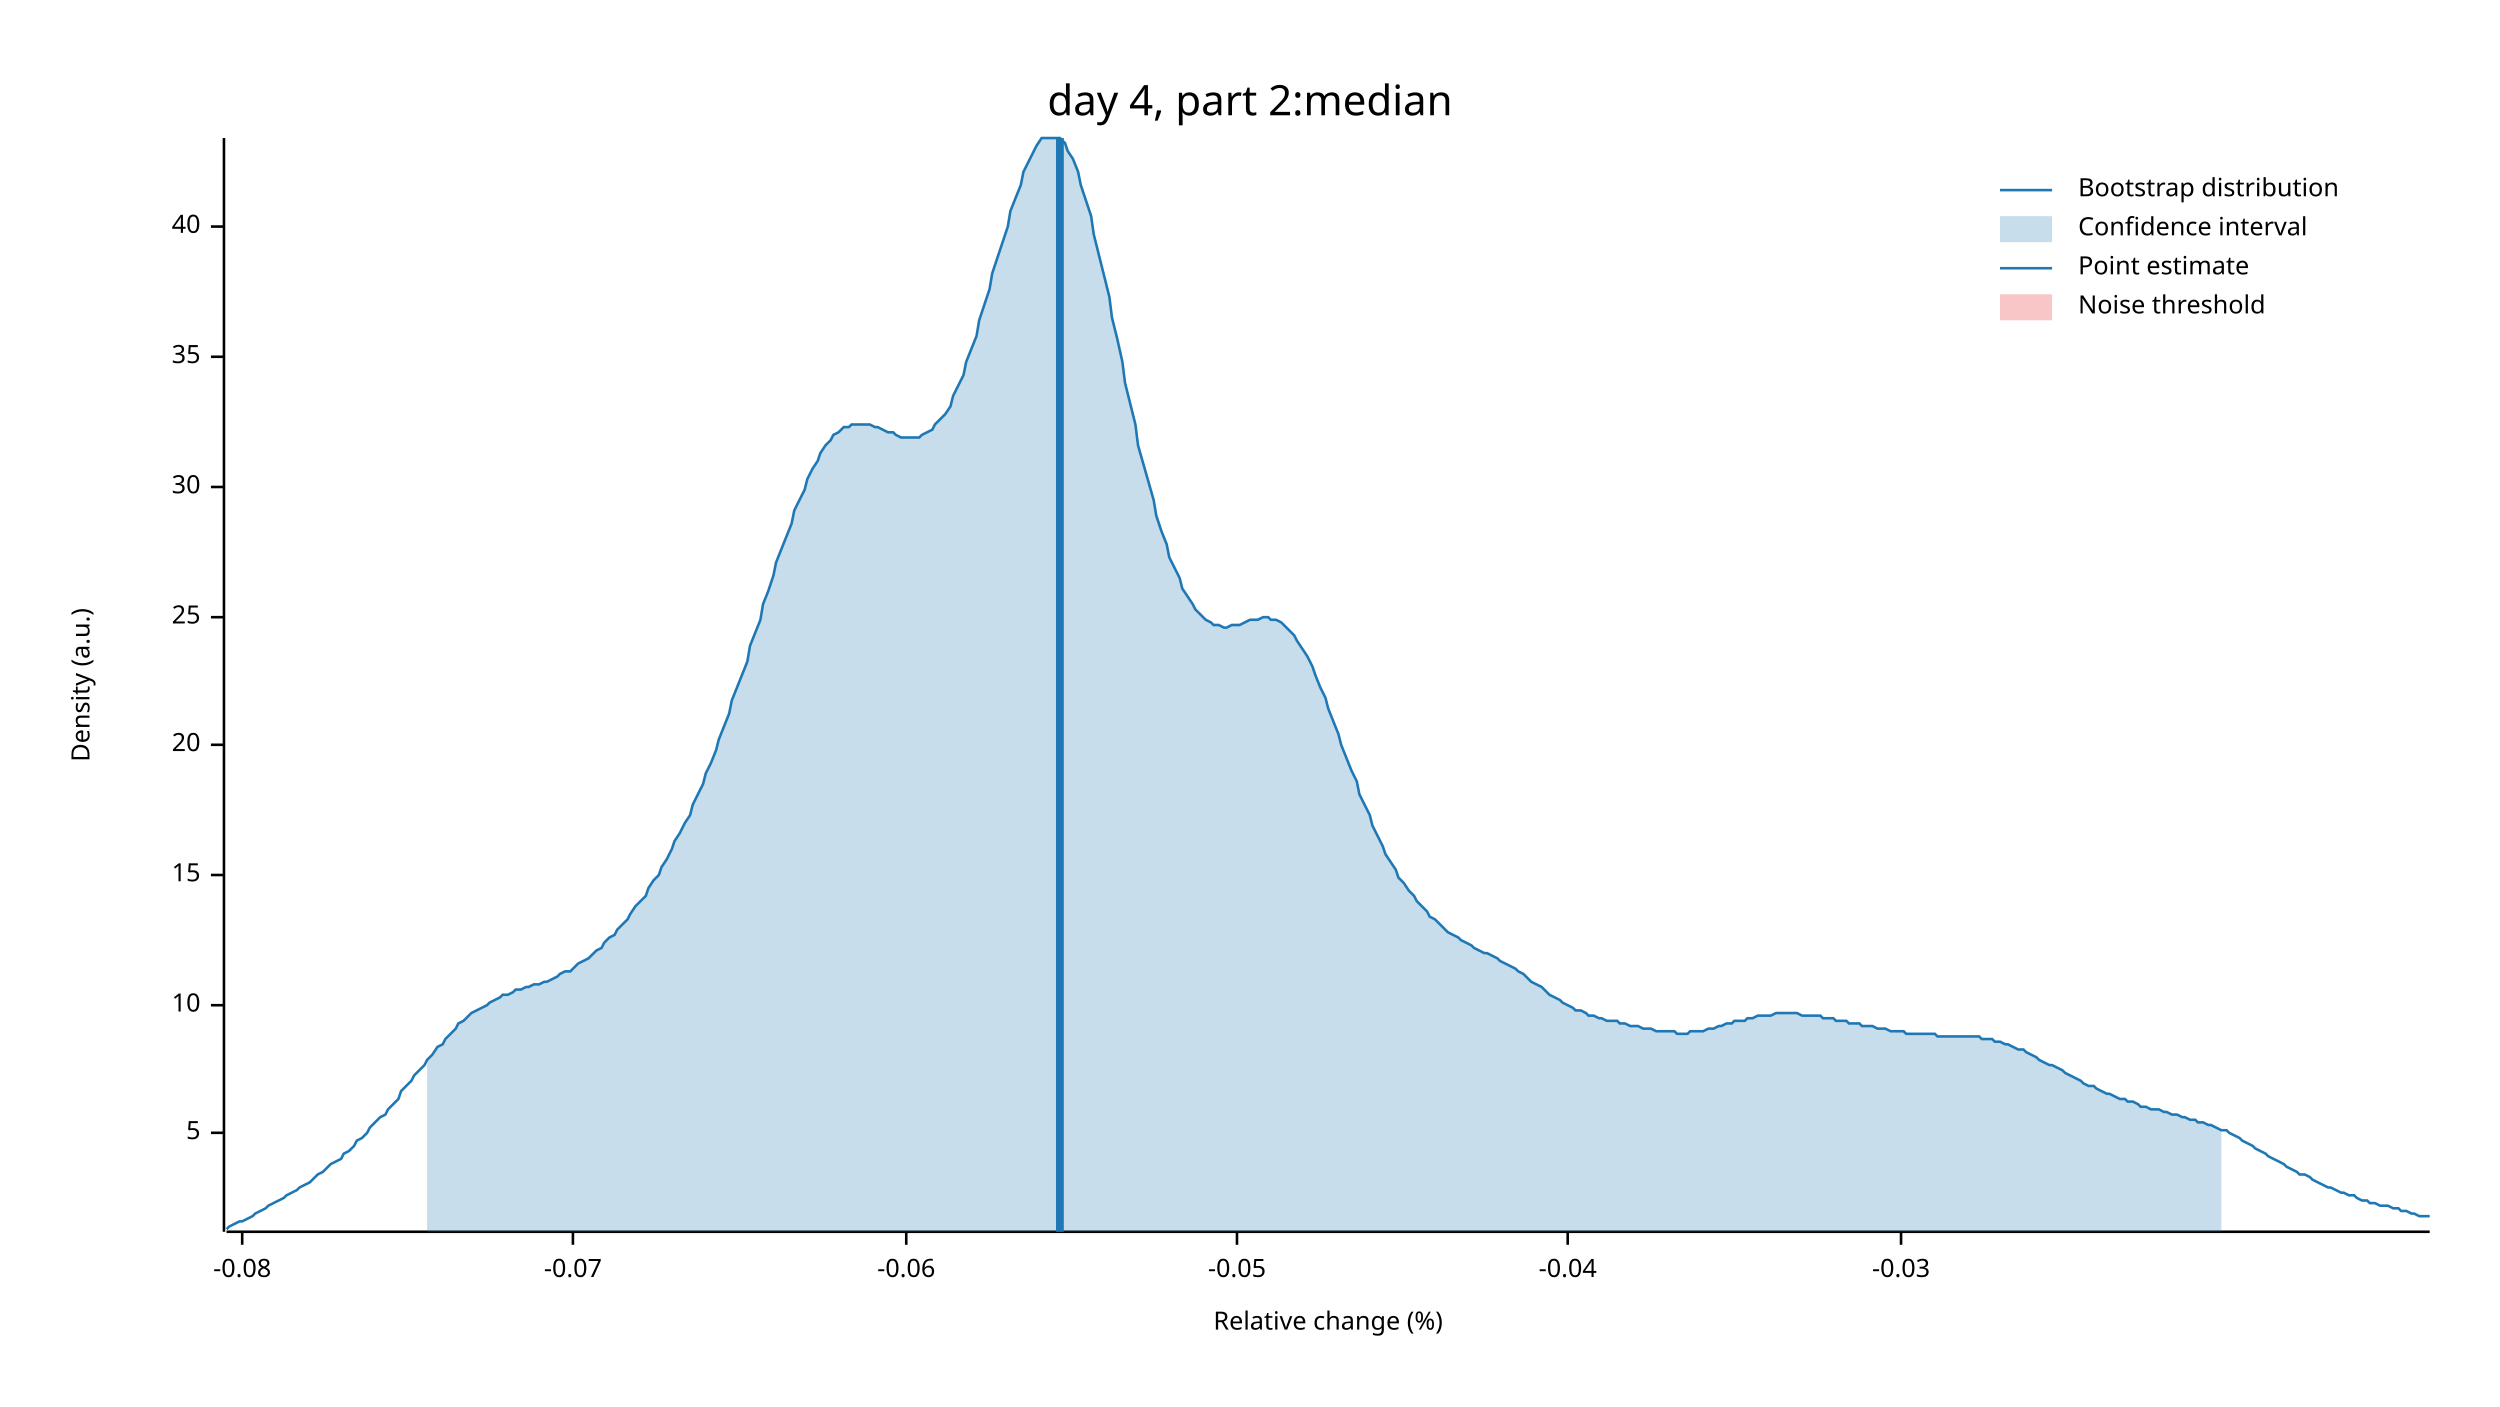
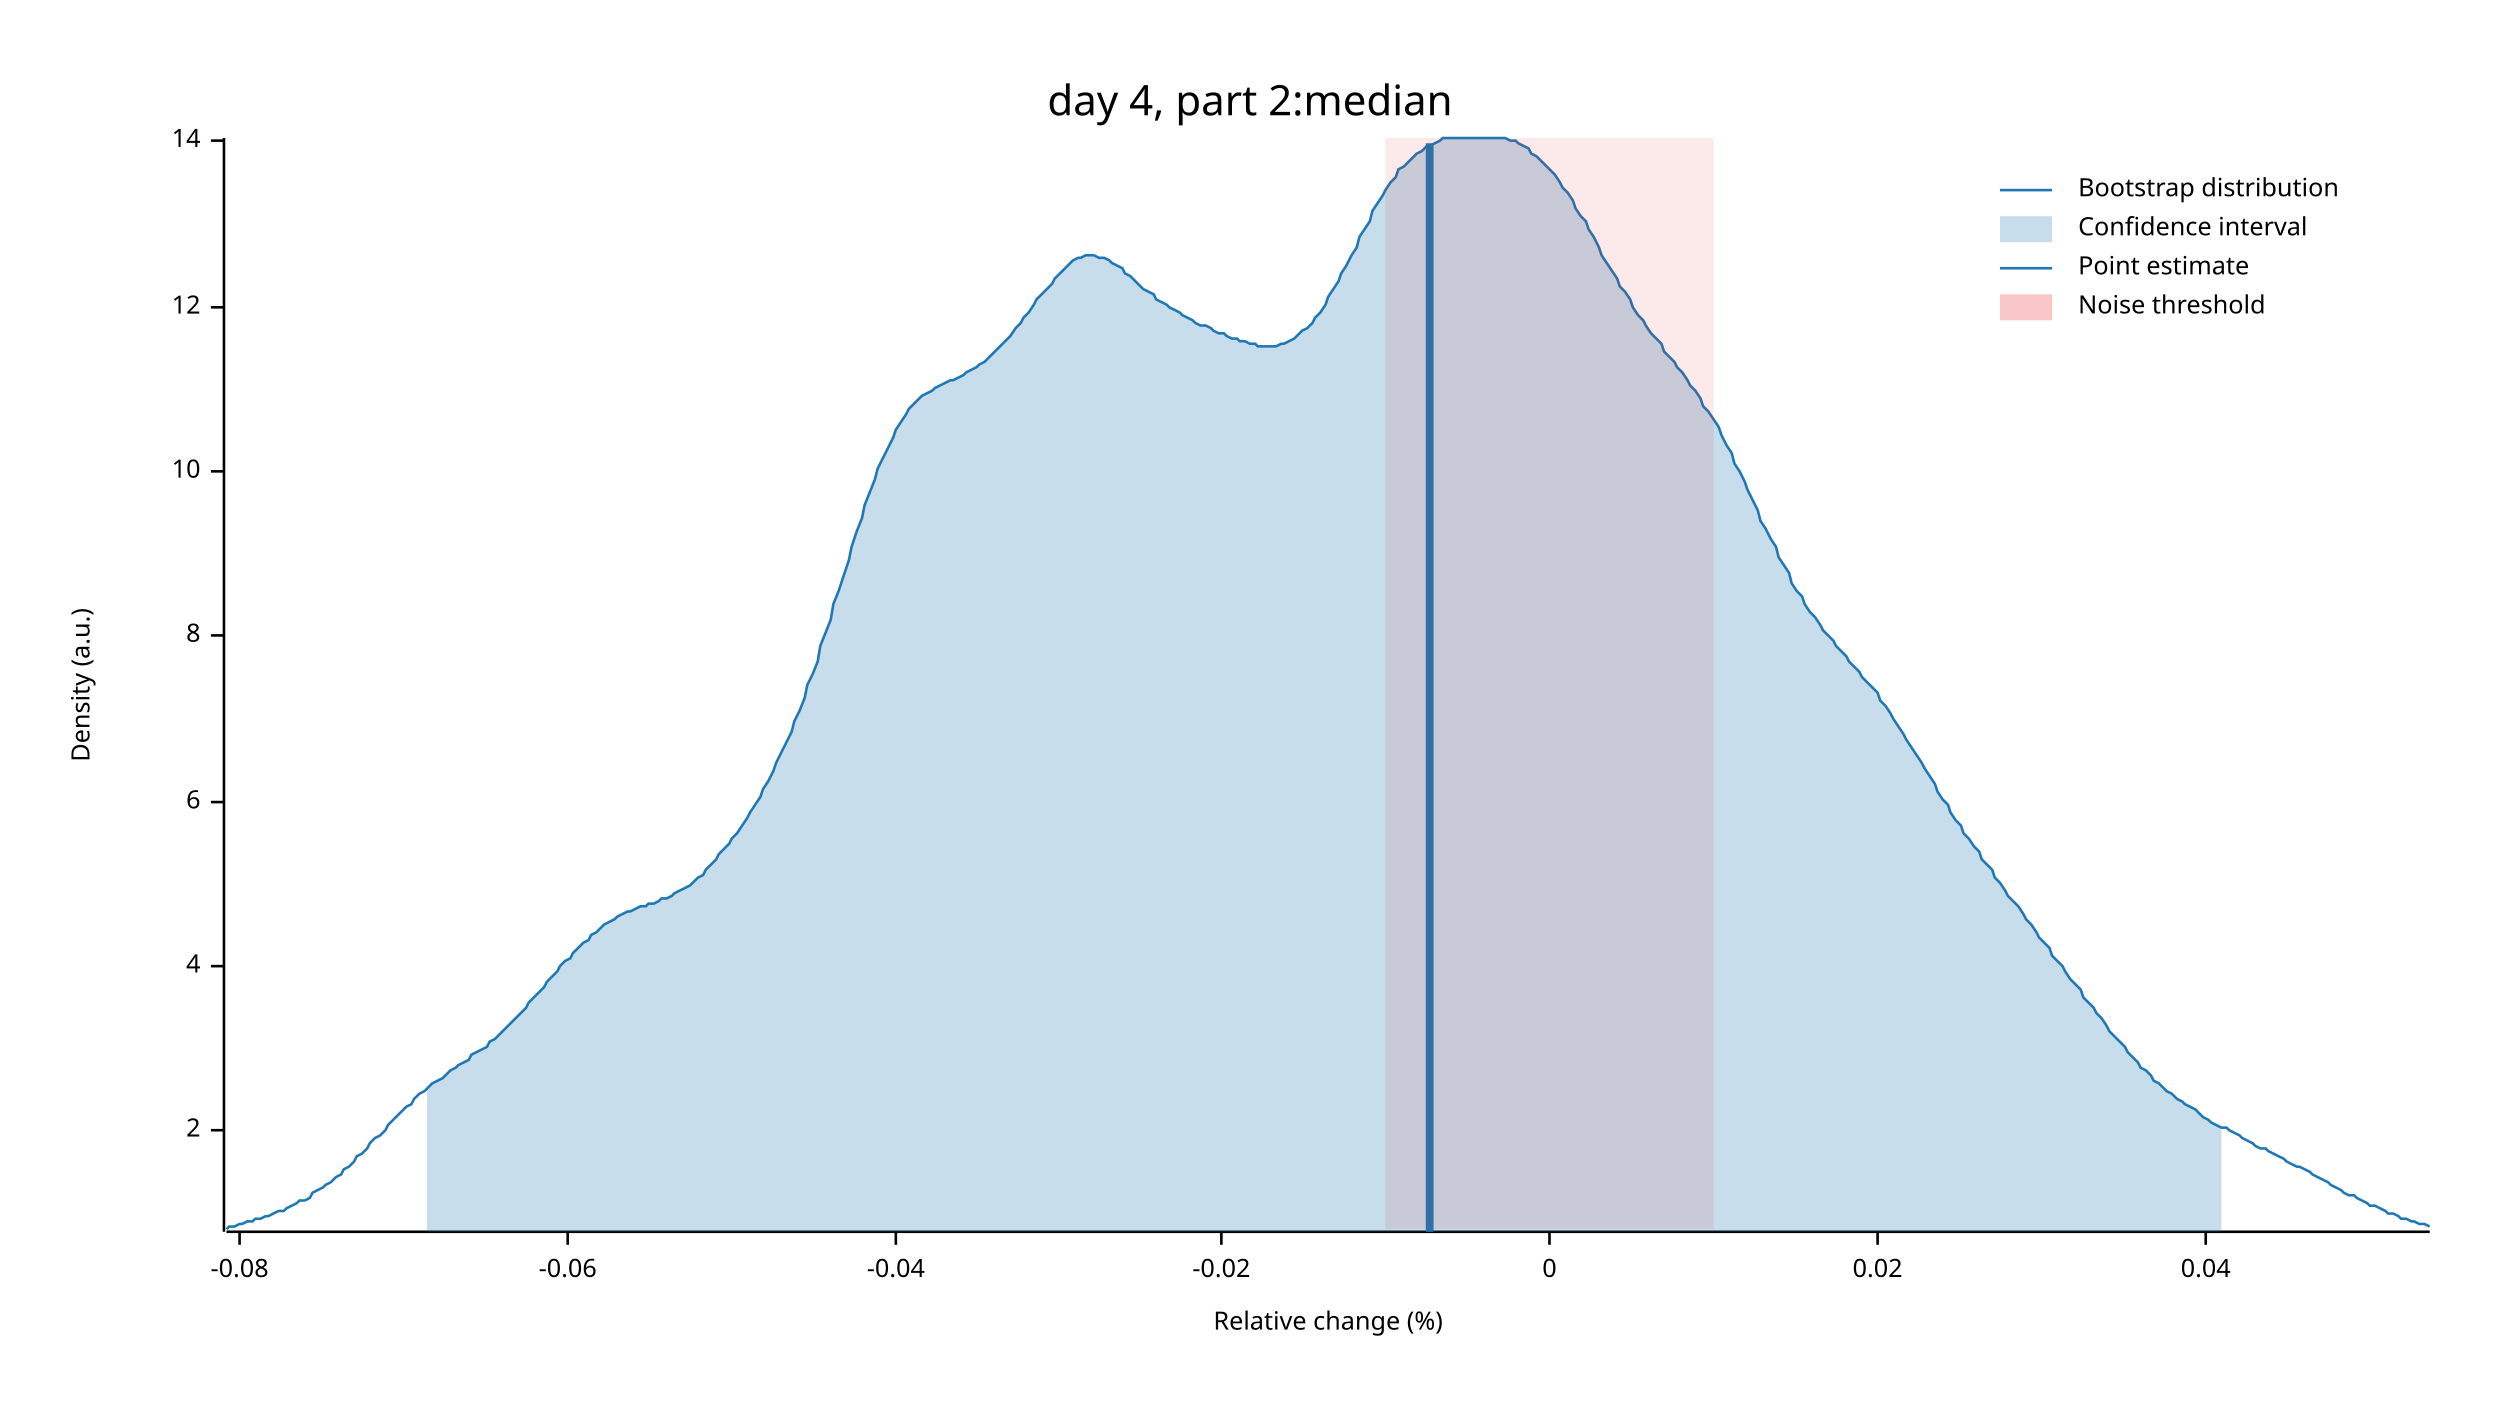
<svg xmlns="http://www.w3.org/2000/svg" width="960" height="540" viewBox="0 0 960 540">
  <text x="480" y="32" dy="0.76em" text-anchor="middle" font-family="sans-serif" font-size="16.129" opacity="1" fill="#000000">
day 4, part 2:median
</text>
  <text x="27" y="263" dy="0.76em" text-anchor="middle" font-family="sans-serif" font-size="9.677" opacity="1" fill="#000000" transform="rotate(270, 27, 263)">
Density (a.u.)
</text>
  <text x="510" y="513" dy="-0.5ex" text-anchor="middle" font-family="sans-serif" font-size="9.677" opacity="1" fill="#000000">
Relative change (%)
</text>
  <polyline fill="none" opacity="1" stroke="#000000" stroke-width="1" points="86,53 86,473 " />
-   <text x="77" y="435" dy="0.5ex" text-anchor="end" font-family="sans-serif" font-size="9.677" opacity="1" fill="#000000">
- 5
+   <text x="77" y="434" dy="0.5ex" text-anchor="end" font-family="sans-serif" font-size="9.677" opacity="1" fill="#000000">
+ 2
</text>
-   <polyline fill="none" opacity="1" stroke="#000000" stroke-width="1" points="81,435 86,435 " />
-   <text x="77" y="386" dy="0.5ex" text-anchor="end" font-family="sans-serif" font-size="9.677" opacity="1" fill="#000000">
+   <polyline fill="none" opacity="1" stroke="#000000" stroke-width="1" points="81,434 86,434 " />
+   <text x="77" y="371" dy="0.5ex" text-anchor="end" font-family="sans-serif" font-size="9.677" opacity="1" fill="#000000">
+ 4
+ </text>
+   <polyline fill="none" opacity="1" stroke="#000000" stroke-width="1" points="81,371 86,371 " />
+   <text x="77" y="308" dy="0.5ex" text-anchor="end" font-family="sans-serif" font-size="9.677" opacity="1" fill="#000000">
+ 6
+ </text>
+   <polyline fill="none" opacity="1" stroke="#000000" stroke-width="1" points="81,308 86,308 " />
+   <text x="77" y="244" dy="0.5ex" text-anchor="end" font-family="sans-serif" font-size="9.677" opacity="1" fill="#000000">
+ 8
+ </text>
+   <polyline fill="none" opacity="1" stroke="#000000" stroke-width="1" points="81,244 86,244 " />
+   <text x="77" y="181" dy="0.5ex" text-anchor="end" font-family="sans-serif" font-size="9.677" opacity="1" fill="#000000">
10
</text>
-   <polyline fill="none" opacity="1" stroke="#000000" stroke-width="1" points="81,386 86,386 " />
-   <text x="77" y="336" dy="0.5ex" text-anchor="end" font-family="sans-serif" font-size="9.677" opacity="1" fill="#000000">
- 15
+   <polyline fill="none" opacity="1" stroke="#000000" stroke-width="1" points="81,181 86,181 " />
+   <text x="77" y="118" dy="0.5ex" text-anchor="end" font-family="sans-serif" font-size="9.677" opacity="1" fill="#000000">
+ 12
</text>
-   <polyline fill="none" opacity="1" stroke="#000000" stroke-width="1" points="81,336 86,336 " />
-   <text x="77" y="286" dy="0.5ex" text-anchor="end" font-family="sans-serif" font-size="9.677" opacity="1" fill="#000000">
- 20
+   <polyline fill="none" opacity="1" stroke="#000000" stroke-width="1" points="81,118 86,118 " />
+   <text x="77" y="54" dy="0.5ex" text-anchor="end" font-family="sans-serif" font-size="9.677" opacity="1" fill="#000000">
+ 14
</text>
-   <polyline fill="none" opacity="1" stroke="#000000" stroke-width="1" points="81,286 86,286 " />
-   <text x="77" y="237" dy="0.5ex" text-anchor="end" font-family="sans-serif" font-size="9.677" opacity="1" fill="#000000">
- 25
- </text>
-   <polyline fill="none" opacity="1" stroke="#000000" stroke-width="1" points="81,237 86,237 " />
-   <text x="77" y="187" dy="0.5ex" text-anchor="end" font-family="sans-serif" font-size="9.677" opacity="1" fill="#000000">
- 30
- </text>
-   <polyline fill="none" opacity="1" stroke="#000000" stroke-width="1" points="81,187 86,187 " />
-   <text x="77" y="137" dy="0.5ex" text-anchor="end" font-family="sans-serif" font-size="9.677" opacity="1" fill="#000000">
- 35
- </text>
-   <polyline fill="none" opacity="1" stroke="#000000" stroke-width="1" points="81,137 86,137 " />
-   <text x="77" y="87" dy="0.5ex" text-anchor="end" font-family="sans-serif" font-size="9.677" opacity="1" fill="#000000">
- 40
- </text>
-   <polyline fill="none" opacity="1" stroke="#000000" stroke-width="1" points="81,87 86,87 " />
+   <polyline fill="none" opacity="1" stroke="#000000" stroke-width="1" points="81,54 86,54 " />
  <polyline fill="none" opacity="1" stroke="#000000" stroke-width="1" points="87,473 933,473 " />
-   <text x="93" y="483" dy="0.76em" text-anchor="middle" font-family="sans-serif" font-size="9.677" opacity="1" fill="#000000">
+   <text x="92" y="483" dy="0.76em" text-anchor="middle" font-family="sans-serif" font-size="9.677" opacity="1" fill="#000000">
-0.08
</text>
-   <polyline fill="none" opacity="1" stroke="#000000" stroke-width="1" points="93,473 93,478 " />
-   <text x="220" y="483" dy="0.76em" text-anchor="middle" font-family="sans-serif" font-size="9.677" opacity="1" fill="#000000">
- -0.07
- </text>
-   <polyline fill="none" opacity="1" stroke="#000000" stroke-width="1" points="220,473 220,478 " />
-   <text x="348" y="483" dy="0.76em" text-anchor="middle" font-family="sans-serif" font-size="9.677" opacity="1" fill="#000000">
+   <polyline fill="none" opacity="1" stroke="#000000" stroke-width="1" points="92,473 92,478 " />
+   <text x="218" y="483" dy="0.76em" text-anchor="middle" font-family="sans-serif" font-size="9.677" opacity="1" fill="#000000">
-0.06
</text>
-   <polyline fill="none" opacity="1" stroke="#000000" stroke-width="1" points="348,473 348,478 " />
-   <text x="475" y="483" dy="0.76em" text-anchor="middle" font-family="sans-serif" font-size="9.677" opacity="1" fill="#000000">
- -0.05
- </text>
-   <polyline fill="none" opacity="1" stroke="#000000" stroke-width="1" points="475,473 475,478 " />
-   <text x="602" y="483" dy="0.76em" text-anchor="middle" font-family="sans-serif" font-size="9.677" opacity="1" fill="#000000">
+   <polyline fill="none" opacity="1" stroke="#000000" stroke-width="1" points="218,473 218,478 " />
+   <text x="344" y="483" dy="0.76em" text-anchor="middle" font-family="sans-serif" font-size="9.677" opacity="1" fill="#000000">
-0.04
</text>
-   <polyline fill="none" opacity="1" stroke="#000000" stroke-width="1" points="602,473 602,478 " />
-   <text x="730" y="483" dy="0.76em" text-anchor="middle" font-family="sans-serif" font-size="9.677" opacity="1" fill="#000000">
- -0.03
+   <polyline fill="none" opacity="1" stroke="#000000" stroke-width="1" points="344,473 344,478 " />
+   <text x="469" y="483" dy="0.76em" text-anchor="middle" font-family="sans-serif" font-size="9.677" opacity="1" fill="#000000">
+ -0.02
</text>
-   <polyline fill="none" opacity="1" stroke="#000000" stroke-width="1" points="730,473 730,478 " />
-   <polyline fill="none" opacity="1" stroke="#1F78B4" stroke-width="1" points="87,472 88,471 90,470 92,469 93,469 95,468 97,467 98,466 100,465 102,464 103,463 105,462 107,461 109,460 110,459 112,458 114,457 115,456 117,455 119,454 120,453 122,451 124,450 125,449 127,447 129,446 131,445 132,443 134,442 136,440 137,438 139,437 141,435 142,433 144,431 146,429 148,428 149,426 151,424 153,422 154,419 156,417 158,415 159,413 161,411 163,409 164,407 166,405 168,402 170,401 171,399 173,397 175,395 176,393 178,392 180,390 181,389 183,388 185,387 187,386 188,385 190,384 192,383 193,382 195,382 197,381 198,380 200,380 202,379 203,379 205,378 207,378 209,377 210,377 212,376 214,375 215,374 217,373 219,373 220,372 222,370 224,369 226,368 227,367 229,365 231,364 232,362 234,360 236,359 237,357 239,355 241,353 242,351 244,348 246,346 248,344 249,341 251,338 253,336 254,333 256,330 258,326 259,323 261,320 263,316 265,313 266,309 268,305 270,301 271,297 273,293 275,288 276,284 278,279 280,274 281,269 283,264 285,259 287,254 288,248 290,243 292,238 293,232 295,227 297,221 298,216 300,211 302,206 304,201 305,196 307,192 309,188 310,184 312,180 314,177 315,174 317,171 319,169 320,167 322,166 324,164 326,164 327,163 329,163 331,163 332,163 334,163 336,164 337,164 339,165 341,166 343,166 344,167 346,168 348,168 349,168 351,168 353,168 354,167 356,166 358,165 359,163 361,161 363,159 365,156 366,152 368,148 370,144 371,139 373,134 375,129 376,123 378,117 380,111 381,105 383,99 385,93 387,87 388,81 390,76 392,71 393,66 395,62 397,58 398,56 400,53 402,53 404,53 405,53 407,53 409,55 410,58 412,61 414,66 415,71 417,77 419,83 420,90 422,98 424,106 426,114 427,122 429,130 431,139 432,147 434,155 436,163 437,171 439,178 441,185 443,192 444,198 446,204 448,209 449,214 451,218 453,222 454,226 456,229 458,232 459,234 461,236 463,238 465,239 466,240 468,240 470,241 471,241 473,240 475,240 476,240 478,239 480,238 482,238 483,238 485,237 487,237 488,238 490,238 492,239 493,240 495,242 497,244 498,246 500,249 502,252 504,256 505,259 507,264 509,268 510,272 512,277 514,282 515,286 517,291 519,296 521,300 522,305 524,309 526,313 527,317 529,321 531,325 532,328 534,331 536,334 537,337 539,339 541,342 543,344 544,346 546,348 548,350 549,352 551,353 553,355 554,356 556,358 558,359 560,360 561,361 563,362 565,363 566,364 568,365 570,366 571,366 573,367 575,368 576,369 578,370 580,371 582,372 583,373 585,374 587,376 588,377 590,378 592,379 593,380 595,382 597,383 599,384 600,385 602,386 604,387 605,388 607,388 609,389 610,390 612,390 614,391 615,391 617,392 619,392 621,392 622,393 624,393 626,394 627,394 629,394 631,395 632,395 634,395 636,396 638,396 639,396 641,396 643,396 644,397 646,397 648,397 649,396 651,396 653,396 654,396 656,395 658,395 660,394 661,394 663,393 665,393 666,392 668,392 670,392 671,391 673,391 675,390 676,390 678,390 680,390 682,389 683,389 685,389 687,389 688,389 690,389 692,390 693,390 695,390 697,390 699,390 700,391 702,391 704,391 705,392 707,392 709,392 710,393 712,393 714,393 715,394 717,394 719,394 721,395 722,395 724,395 726,396 727,396 729,396 731,396 732,397 734,397 736,397 738,397 739,397 741,397 743,397 744,398 746,398 748,398 749,398 751,398 753,398 754,398 756,398 758,398 760,398 761,399 763,399 765,399 766,400 768,400 770,401 771,401 773,402 775,403 777,403 778,404 780,405 782,406 783,407 785,408 787,409 788,409 790,410 792,411 793,412 795,413 797,414 799,415 800,416 802,417 804,417 805,418 807,419 809,420 810,420 812,421 814,422 816,422 817,423 819,423 821,424 822,425 824,425 826,426 827,426 829,426 831,427 832,427 834,428 836,428 838,429 839,429 841,430 843,430 844,431 846,431 848,432 849,432 851,433 853,434 855,434 856,435 858,436 860,437 861,438 863,439 865,440 866,441 868,442 870,443 871,444 873,445 875,446 877,447 878,448 880,449 882,450 883,451 885,451 887,452 888,453 890,454 892,455 894,456 895,456 897,457 899,458 900,458 902,459 904,459 905,460 907,461 909,461 910,462 912,462 914,463 916,463 917,463 919,464 921,464 922,465 924,465 926,466 927,466 929,467 931,467 933,467 " />
-   <polygon opacity="0.25" fill="#1F78B4" points="164,407 166,405 168,402 170,401 171,399 173,397 175,395 176,393 178,392 180,390 181,389 183,388 185,387 187,386 188,385 190,384 192,383 193,382 195,382 197,381 198,380 200,380 202,379 203,379 205,378 207,378 209,377 210,377 212,376 214,375 215,374 217,373 219,373 220,372 222,370 224,369 226,368 227,367 229,365 231,364 232,362 234,360 236,359 237,357 239,355 241,353 242,351 244,348 246,346 248,344 249,341 251,338 253,336 254,333 256,330 258,326 259,323 261,320 263,316 265,313 266,309 268,305 270,301 271,297 273,293 275,288 276,284 278,279 280,274 281,269 283,264 285,259 287,254 288,248 290,243 292,238 293,232 295,227 297,221 298,216 300,211 302,206 304,201 305,196 307,192 309,188 310,184 312,180 314,177 315,174 317,171 319,169 320,167 322,166 324,164 326,164 327,163 329,163 331,163 332,163 334,163 336,164 337,164 339,165 341,166 343,166 344,167 346,168 348,168 349,168 351,168 353,168 354,167 356,166 358,165 359,163 361,161 363,159 365,156 366,152 368,148 370,144 371,139 373,134 375,129 376,123 378,117 380,111 381,105 383,99 385,93 387,87 388,81 390,76 392,71 393,66 395,62 397,58 398,56 400,53 402,53 404,53 405,53 407,53 409,55 410,58 412,61 414,66 415,71 417,77 419,83 420,90 422,98 424,106 426,114 427,122 429,130 431,139 432,147 434,155 436,163 437,171 439,178 441,185 443,192 444,198 446,204 448,209 449,214 451,218 453,222 454,226 456,229 458,232 459,234 461,236 463,238 465,239 466,240 468,240 470,241 471,241 473,240 475,240 476,240 478,239 480,238 482,238 483,238 485,237 487,237 488,238 490,238 492,239 493,240 495,242 497,244 498,246 500,249 502,252 504,256 505,259 507,264 509,268 510,272 512,277 514,282 515,286 517,291 519,296 521,300 522,305 524,309 526,313 527,317 529,321 531,325 532,328 534,331 536,334 537,337 539,339 541,342 543,344 544,346 546,348 548,350 549,352 551,353 553,355 554,356 556,358 558,359 560,360 561,361 563,362 565,363 566,364 568,365 570,366 571,366 573,367 575,368 576,369 578,370 580,371 582,372 583,373 585,374 587,376 588,377 590,378 592,379 593,380 595,382 597,383 599,384 600,385 602,386 604,387 605,388 607,388 609,389 610,390 612,390 614,391 615,391 617,392 619,392 621,392 622,393 624,393 626,394 627,394 629,394 631,395 632,395 634,395 636,396 638,396 639,396 641,396 643,396 644,397 646,397 648,397 649,396 651,396 653,396 654,396 656,395 658,395 660,394 661,394 663,393 665,393 666,392 668,392 670,392 671,391 673,391 675,390 676,390 678,390 680,390 682,389 683,389 685,389 687,389 688,389 690,389 692,390 693,390 695,390 697,390 699,390 700,391 702,391 704,391 705,392 707,392 709,392 710,393 712,393 714,393 715,394 717,394 719,394 721,395 722,395 724,395 726,396 727,396 729,396 731,396 732,397 734,397 736,397 738,397 739,397 741,397 743,397 744,398 746,398 748,398 749,398 751,398 753,398 754,398 756,398 758,398 760,398 761,399 763,399 765,399 766,400 768,400 770,401 771,401 773,402 775,403 777,403 778,404 780,405 782,406 783,407 785,408 787,409 788,409 790,410 792,411 793,412 795,413 797,414 799,415 800,416 802,417 804,417 805,418 807,419 809,420 810,420 812,421 814,422 816,422 817,423 819,423 821,424 822,425 824,425 826,426 827,426 829,426 831,427 832,427 834,428 836,428 838,429 839,429 841,430 843,430 844,431 846,431 848,432 849,432 851,433 853,434 853,473 164,473 " />
-   <polyline fill="none" opacity="1" stroke="#1F78B4" stroke-width="3" points="407,473 407,53 " />
-   <rect x="510" y="53" width="0" height="419" opacity="0.1" fill="#E31A1C" stroke="none" />
+   <polyline fill="none" opacity="1" stroke="#000000" stroke-width="1" points="469,473 469,478 " />
+   <text x="595" y="483" dy="0.76em" text-anchor="middle" font-family="sans-serif" font-size="9.677" opacity="1" fill="#000000">
+ 0
+ </text>
+   <polyline fill="none" opacity="1" stroke="#000000" stroke-width="1" points="595,473 595,478 " />
+   <text x="721" y="483" dy="0.76em" text-anchor="middle" font-family="sans-serif" font-size="9.677" opacity="1" fill="#000000">
+ 0.02
+ </text>
+   <polyline fill="none" opacity="1" stroke="#000000" stroke-width="1" points="721,473 721,478 " />
+   <text x="847" y="483" dy="0.76em" text-anchor="middle" font-family="sans-serif" font-size="9.677" opacity="1" fill="#000000">
+ 0.04
+ </text>
+   <polyline fill="none" opacity="1" stroke="#000000" stroke-width="1" points="847,473 847,478 " />
+   <polyline fill="none" opacity="1" stroke="#1F78B4" stroke-width="1" points="87,472 88,471 90,471 92,470 93,470 95,469 97,469 98,468 100,468 102,467 103,467 105,466 107,465 109,465 110,464 112,463 114,462 115,461 117,461 119,460 120,458 122,457 124,456 125,455 127,454 129,452 131,451 132,449 134,448 136,446 137,444 139,443 141,441 142,439 144,437 146,436 148,434 149,432 151,430 153,428 154,427 156,425 158,424 159,422 161,420 163,419 164,418 166,416 168,415 170,414 171,413 173,411 175,410 176,409 178,408 180,407 181,405 183,404 185,403 187,402 188,400 190,399 192,397 193,396 195,394 197,392 198,391 200,389 202,387 203,385 205,383 207,381 209,379 210,377 212,375 214,373 215,371 217,369 219,368 220,366 222,364 224,362 226,361 227,359 229,358 231,356 232,355 234,354 236,353 237,352 239,351 241,350 242,350 244,349 246,348 248,348 249,347 251,347 253,346 254,345 256,345 258,344 259,343 261,342 263,341 265,340 266,339 268,337 270,336 271,334 273,332 275,330 276,328 278,326 280,324 281,322 283,320 285,317 287,314 288,312 290,309 292,306 293,303 295,300 297,296 298,293 300,289 302,285 304,281 305,277 307,273 309,268 310,263 312,259 314,254 315,248 317,243 319,238 320,232 322,227 324,221 326,215 327,210 329,204 331,199 332,194 334,189 336,184 337,180 339,176 341,172 343,168 344,165 346,162 348,159 349,157 351,155 353,153 354,152 356,151 358,150 359,149 361,148 363,147 365,146 366,146 368,145 370,144 371,143 373,142 375,141 376,140 378,139 380,137 381,136 383,134 385,132 387,130 388,129 390,126 392,124 393,122 395,120 397,117 398,115 400,113 402,111 404,109 405,107 407,105 409,103 410,102 412,100 414,99 415,99 417,98 419,98 420,98 422,99 424,99 426,100 427,101 429,102 431,103 432,105 434,106 436,108 437,109 439,111 441,112 443,113 444,115 446,116 448,117 449,118 451,119 453,120 454,121 456,122 458,123 459,124 461,125 463,125 465,126 466,127 468,128 470,128 471,129 473,130 475,130 476,131 478,131 480,132 482,132 483,133 485,133 487,133 488,133 490,133 492,132 493,132 495,131 497,130 498,129 500,127 502,126 504,124 505,122 507,120 509,117 510,114 512,111 514,108 515,105 517,102 519,98 521,95 522,91 524,88 526,85 527,81 529,78 531,75 532,73 534,70 536,68 537,65 539,64 541,62 543,60 544,59 546,58 548,56 549,56 551,55 553,54 554,53 556,53 558,53 560,53 561,53 563,53 565,53 566,53 568,53 570,53 571,53 573,53 575,53 576,53 578,53 580,54 582,54 583,55 585,56 587,57 588,59 590,60 592,62 593,63 595,65 597,67 599,70 600,72 602,74 604,77 605,80 607,83 609,85 610,88 612,91 614,95 615,98 617,101 619,104 621,107 622,110 624,112 626,115 627,118 629,121 631,123 632,125 634,128 636,130 638,132 639,135 641,137 643,139 644,141 646,143 648,146 649,148 651,150 653,153 654,156 656,158 658,161 660,164 661,167 663,171 665,174 666,178 668,181 670,185 671,188 673,192 675,196 676,200 678,203 680,207 682,210 683,214 685,217 687,220 688,224 690,227 692,229 693,232 695,235 697,237 699,240 700,242 702,244 704,246 705,248 707,250 709,252 710,254 712,256 714,258 715,260 717,262 719,264 721,266 722,269 724,271 726,274 727,276 729,279 731,282 732,284 734,287 736,290 738,293 739,295 741,298 743,301 744,304 746,307 748,309 749,312 751,315 753,317 754,320 756,322 758,325 760,327 761,330 763,332 765,334 766,337 768,339 770,342 771,344 773,346 775,348 777,351 778,353 780,355 782,358 783,360 785,362 787,364 788,367 790,369 792,371 793,373 795,376 797,378 799,380 800,383 802,385 804,387 805,389 807,391 809,394 810,396 812,398 814,400 816,402 817,404 819,406 821,408 822,410 824,411 826,413 827,415 829,416 831,418 832,419 834,420 836,422 838,423 839,424 841,425 843,426 844,427 846,429 848,430 849,431 851,432 853,433 855,433 856,434 858,435 860,436 861,437 863,438 865,439 866,440 868,441 870,441 871,442 873,443 875,444 877,445 878,446 880,447 882,448 883,448 885,449 887,450 888,451 890,452 892,453 894,454 895,455 897,456 899,457 900,458 902,459 904,459 905,460 907,461 909,462 910,463 912,463 914,464 916,465 917,466 919,466 921,467 922,468 924,468 926,469 927,469 929,470 931,470 933,471 " />
+   <polygon opacity="0.25" fill="#1F78B4" points="164,418 166,416 168,415 170,414 171,413 173,411 175,410 176,409 178,408 180,407 181,405 183,404 185,403 187,402 188,400 190,399 192,397 193,396 195,394 197,392 198,391 200,389 202,387 203,385 205,383 207,381 209,379 210,377 212,375 214,373 215,371 217,369 219,368 220,366 222,364 224,362 226,361 227,359 229,358 231,356 232,355 234,354 236,353 237,352 239,351 241,350 242,350 244,349 246,348 248,348 249,347 251,347 253,346 254,345 256,345 258,344 259,343 261,342 263,341 265,340 266,339 268,337 270,336 271,334 273,332 275,330 276,328 278,326 280,324 281,322 283,320 285,317 287,314 288,312 290,309 292,306 293,303 295,300 297,296 298,293 300,289 302,285 304,281 305,277 307,273 309,268 310,263 312,259 314,254 315,248 317,243 319,238 320,232 322,227 324,221 326,215 327,210 329,204 331,199 332,194 334,189 336,184 337,180 339,176 341,172 343,168 344,165 346,162 348,159 349,157 351,155 353,153 354,152 356,151 358,150 359,149 361,148 363,147 365,146 366,146 368,145 370,144 371,143 373,142 375,141 376,140 378,139 380,137 381,136 383,134 385,132 387,130 388,129 390,126 392,124 393,122 395,120 397,117 398,115 400,113 402,111 404,109 405,107 407,105 409,103 410,102 412,100 414,99 415,99 417,98 419,98 420,98 422,99 424,99 426,100 427,101 429,102 431,103 432,105 434,106 436,108 437,109 439,111 441,112 443,113 444,115 446,116 448,117 449,118 451,119 453,120 454,121 456,122 458,123 459,124 461,125 463,125 465,126 466,127 468,128 470,128 471,129 473,130 475,130 476,131 478,131 480,132 482,132 483,133 485,133 487,133 488,133 490,133 492,132 493,132 495,131 497,130 498,129 500,127 502,126 504,124 505,122 507,120 509,117 510,114 512,111 514,108 515,105 517,102 519,98 521,95 522,91 524,88 526,85 527,81 529,78 531,75 532,73 534,70 536,68 537,65 539,64 541,62 543,60 544,59 546,58 548,56 549,56 551,55 553,54 554,53 556,53 558,53 560,53 561,53 563,53 565,53 566,53 568,53 570,53 571,53 573,53 575,53 576,53 578,53 580,54 582,54 583,55 585,56 587,57 588,59 590,60 592,62 593,63 595,65 597,67 599,70 600,72 602,74 604,77 605,80 607,83 609,85 610,88 612,91 614,95 615,98 617,101 619,104 621,107 622,110 624,112 626,115 627,118 629,121 631,123 632,125 634,128 636,130 638,132 639,135 641,137 643,139 644,141 646,143 648,146 649,148 651,150 653,153 654,156 656,158 658,161 660,164 661,167 663,171 665,174 666,178 668,181 670,185 671,188 673,192 675,196 676,200 678,203 680,207 682,210 683,214 685,217 687,220 688,224 690,227 692,229 693,232 695,235 697,237 699,240 700,242 702,244 704,246 705,248 707,250 709,252 710,254 712,256 714,258 715,260 717,262 719,264 721,266 722,269 724,271 726,274 727,276 729,279 731,282 732,284 734,287 736,290 738,293 739,295 741,298 743,301 744,304 746,307 748,309 749,312 751,315 753,317 754,320 756,322 758,325 760,327 761,330 763,332 765,334 766,337 768,339 770,342 771,344 773,346 775,348 777,351 778,353 780,355 782,358 783,360 785,362 787,364 788,367 790,369 792,371 793,373 795,376 797,378 799,380 800,383 802,385 804,387 805,389 807,391 809,394 810,396 812,398 814,400 816,402 817,404 819,406 821,408 822,410 824,411 826,413 827,415 829,416 831,418 832,419 834,420 836,422 838,423 839,424 841,425 843,426 844,427 846,429 848,430 849,431 851,432 853,433 853,473 164,473 " />
+   <polyline fill="none" opacity="1" stroke="#1F78B4" stroke-width="3" points="549,473 549,55 " />
+   <rect x="532" y="53" width="126" height="419" opacity="0.1" fill="#E31A1C" stroke="none" />
  <text x="798" y="68" dy="0.76em" text-anchor="start" font-family="sans-serif" font-size="9.677" opacity="1" fill="#000000">
Bootstrap distribution
</text>
  <text x="798" y="83" dy="0.76em" text-anchor="start" font-family="sans-serif" font-size="9.677" opacity="1" fill="#000000">
Confidence interval
</text>
  <text x="798" y="98" dy="0.76em" text-anchor="start" font-family="sans-serif" font-size="9.677" opacity="1" fill="#000000">
Point estimate
</text>
  <text x="798" y="113" dy="0.76em" text-anchor="start" font-family="sans-serif" font-size="9.677" opacity="1" fill="#000000">
Noise threshold
</text>
  <polyline fill="none" opacity="1" stroke="#1F78B4" stroke-width="1" points="768,73 788,73 " />
  <rect x="768" y="83" width="20" height="10" opacity="0.25" fill="#1F78B4" stroke="none" />
  <polyline fill="none" opacity="1" stroke="#1F78B4" stroke-width="1" points="768,103 788,103 " />
  <rect x="768" y="113" width="20" height="10" opacity="0.25" fill="#E31A1C" stroke="none" />
</svg>
